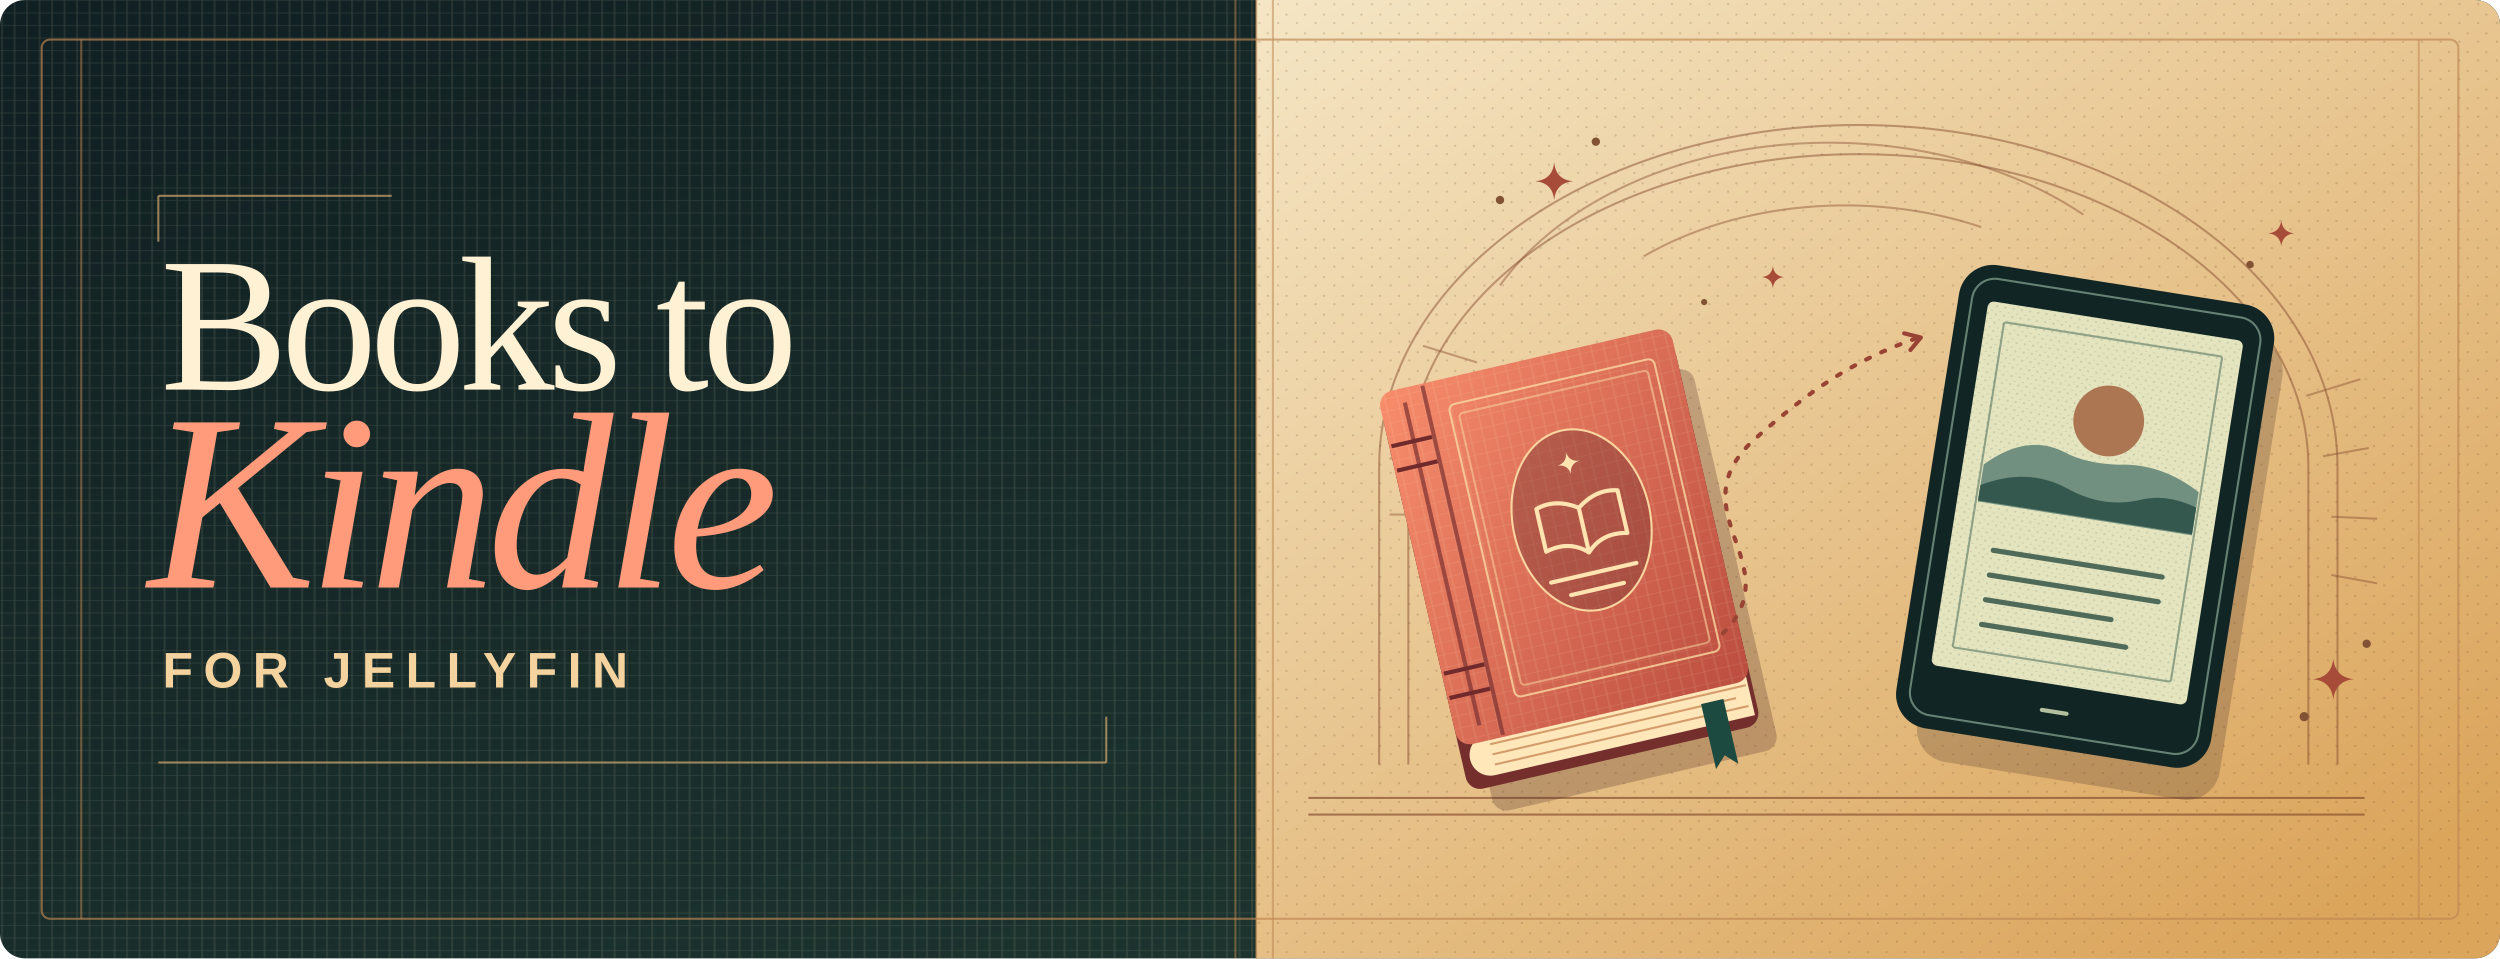
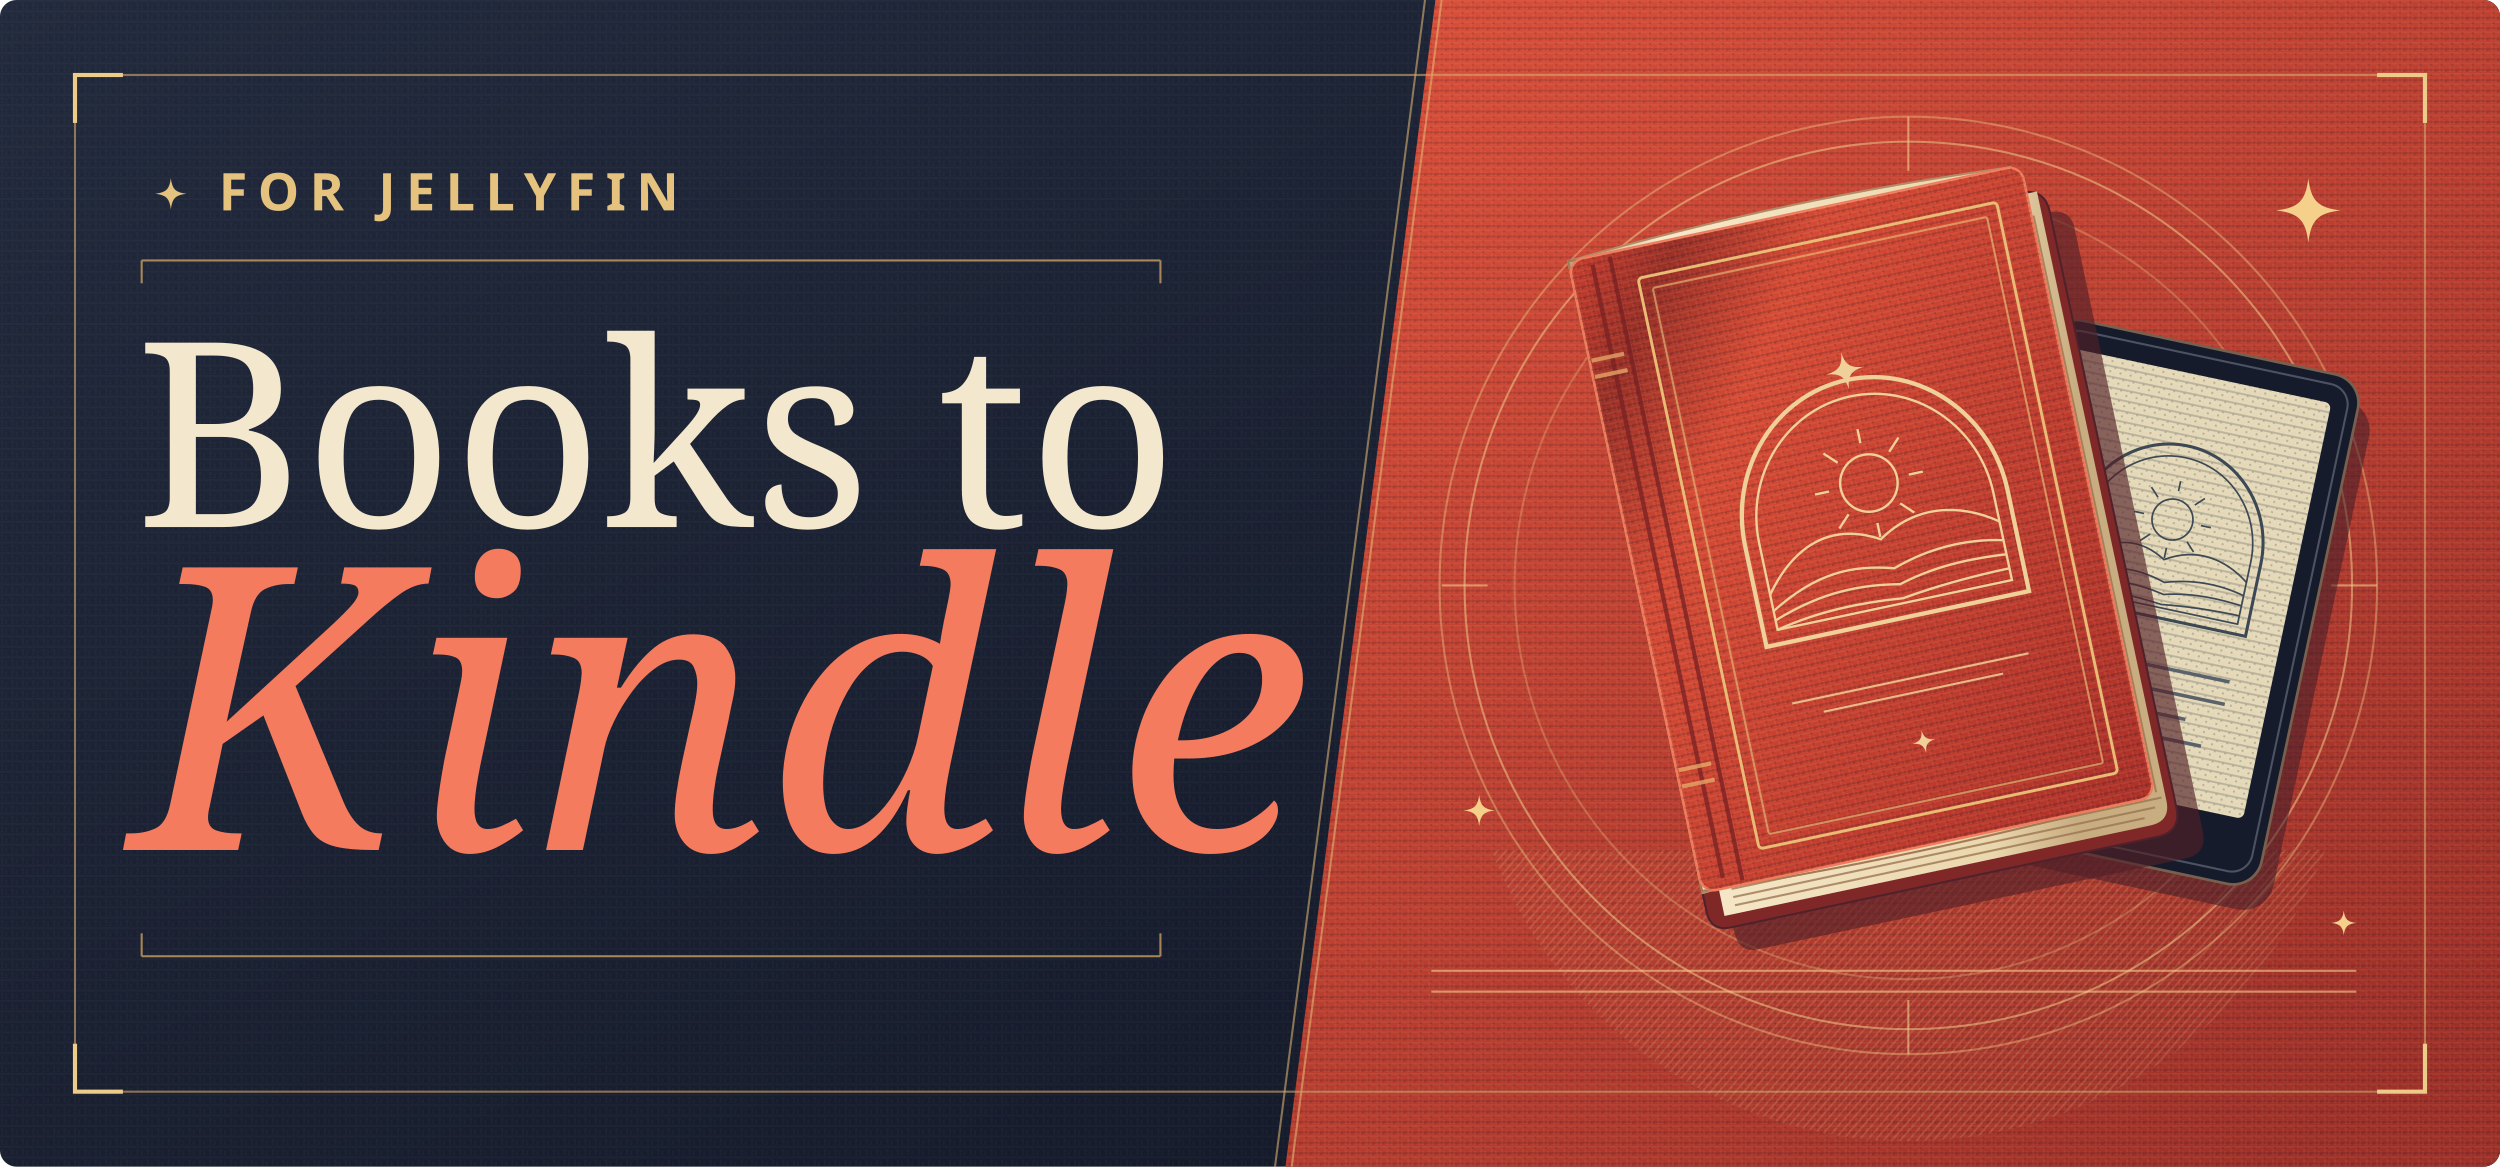
- <svg xmlns="http://www.w3.org/2000/svg" width="1200" height="460" viewBox="0 0 1200 460" role="img" aria-labelledby="title description">
+ <svg xmlns="http://www.w3.org/2000/svg" width="1200" height="560" viewBox="0 0 1200 560" role="img" aria-labelledby="title description">
  <defs>
    <clipPath id="jacket">
-       <rect width="1200" height="460" rx="12" />
+       <rect width="1200" height="560" rx="8" />
    </clipPath>
    <linearGradient id="ink" x2="1" y2="1">
-       <stop stop-color="#101f22" />
-       <stop offset="1" stop-color="#213a32" />
+       <stop stop-color="#222a3d" />
+       <stop offset="1" stop-color="#111625" />
    </linearGradient>
-     <linearGradient id="parchment" x2=".8" y2="1">
-       <stop stop-color="#f5e6c5" />
-       <stop offset="1" stop-color="#dba55c" />
+     <linearGradient id="field" x2=".8" y2="1">
+       <stop stop-color="#dc503a" />
+       <stop offset="1" stop-color="#9f3028" />
    </linearGradient>
-     <linearGradient id="cover" x2="1" y2="1">
-       <stop stop-color="#f88d6c" />
-       <stop offset="1" stop-color="#bb4d3f" />
+     <linearGradient id="cloth" x2="1" y2="1">
+       <stop stop-color="#c83d2d" />
+       <stop offset=".12" stop-color="#9b2f26" />
+       <stop offset=".28" stop-color="#d64a34" />
+       <stop offset="1" stop-color="#ad3028" />
    </linearGradient>
-     <pattern id="cloth" width="6" height="6" patternUnits="userSpaceOnUse">
-       <path d="M0 0h6M1 0v6" stroke="#fff2ce" stroke-width=".5" opacity=".16" />
+     <linearGradient id="pages" x2="1" y2=".3">
+       <stop stop-color="#bca27b" />
+       <stop offset=".19" stop-color="#f6e8ca" />
+       <stop offset=".83" stop-color="#ead7ad" />
+       <stop offset="1" stop-color="#c8ad81" />
+     </linearGradient>
+     <pattern id="weave" width="5" height="5" patternUnits="userSpaceOnUse">
+       <path d="M0 .5h5m-4 1v3m2-2v2" fill="none" stroke="#f5e8c9" stroke-opacity=".13" stroke-width=".55" />
+       <path d="M0 3.5h5m-3-3v1m2 2v1" fill="none" stroke="#0b1424" stroke-opacity=".26" stroke-width=".65" />
    </pattern>
-     <pattern id="stock" width="9" height="9" patternUnits="userSpaceOnUse">
-       <path d="M1 2h1m3 5h1" stroke="#5c3c23" stroke-width="1" opacity=".17" />
+     <pattern id="hatch" width="6" height="6" patternUnits="userSpaceOnUse" patternTransform="rotate(41)">
+       <path d="M.5 0v6m3 0V0" stroke="#e9c888" stroke-opacity=".2" stroke-width=".8" />
    </pattern>
-     <pattern id="screen" width="4" height="4" patternUnits="userSpaceOnUse">
-       <path d="M0 0h1m1 2h1" stroke="#294637" stroke-width=".5" opacity=".23" />
-     </pattern>
-     <path id="spark" d="M0-9Q.8-.8 9 0 .8.8 0 9-.8.8-9 0-.8-.8 0-9Z" />
+     <g id="engraving" fill="none" stroke="currentColor">
+       <path d="M-56 39V-4a56 59 0 0 1 112 0v43Z" stroke-width="1.8" />
+       <path d="M-50 33V-4a50 52 0 0 1 100 0v37Z" />
+       <path d="M-50 18c17-22 35-22 50-13 17-11 35-8 50 3M-50 25c21-12 36-12 53-7 15-5 31-6 47-2M-50 29c22-8 39-7 54-4 18-5 34-4 46-3M-50 33c18-4 36-4 54-2 14-2 29-3 46-3" />
+       <circle cy="-19" r="12" />
+       <path d="M0-42v6m0 34v6m-23-23h6m34 0h6m-39-16 5 5m22 22 5 5M-16-3l5-5m22-22 5-5" />
+     </g>
+     <path id="star" d="M0-10C.8-3 3-.8 10 0 3 .8.8 3 0 10-.8 3-3 .8-10 0-3-.8-.8-3 0-10Z" />
  </defs>
  <style>
-     .parcel { opacity: 0; }
    @media (prefers-reduced-motion: no-preference) {
-       .parcel {
-         offset-path: path("M827 304 C860 271 804 246 842 211 S889 173 921 162");
-         animation: dispatch 4s cubic-bezier(.36,.04,.38,1) .35s 1 both;
-       }
+       .volume { animation: lift 4.8s cubic-bezier(.34,.07,.28,1) both; }
+       .front-board { animation: open-board 4.8s cubic-bezier(.34,.07,.28,1) both; }
+       .pastedown { animation: show-inside 4.8s cubic-bezier(.34,.07,.28,1) both; }
+       .leaf-one { animation: turn-one 4.8s cubic-bezier(.32,.06,.26,1) both; }
+       .leaf-two { animation: turn-two 4.8s cubic-bezier(.32,.06,.26,1) both; }
+       .loose-sheet { animation: send-sheet 4.8s cubic-bezier(.29,.03,.36,1) both; }
+       .reader { animation: receive 4.8s cubic-bezier(.32,.07,.31,1) both; }
+       .screen-print { animation: ink-screen 4.8s cubic-bezier(.32,.07,.31,1) both; }
    }
-     @keyframes dispatch {
-       0% { offset-distance: 0%; opacity: 0; }
-       12%, 84% { opacity: 1; }
-       100% { offset-distance: 100%; opacity: 0; }
+     @keyframes lift {
+       0%, 100% { transform: translateY(0) rotate(0); }
+       21% { transform: translateY(-18px) rotate(-3deg); }
+       48% { transform: translateY(-27px) rotate(1deg); }
+       71% { transform: translateY(-8px) rotate(-1.5deg); }
+     }
+     @keyframes open-board {
+       0%, 100% { transform: skewY(0deg) scaleX(1); }
+       28%, 53% { transform: skewY(16deg) scaleX(-.67); }
+       75% { transform: skewY(5deg) scaleX(.84); }
+     }
+     @keyframes show-inside {
+       0%, 15%, 70%, 100% { opacity: 0; }
+       18%, 63% { opacity: 1; }
+     }
+     @keyframes turn-one {
+       0%, 17%, 100% { transform: skewY(0deg) scaleX(1); }
+       40%, 55% { transform: skewY(17deg) scaleX(-.56); }
+       71% { transform: skewY(0deg) scaleX(1); }
+     }
+     @keyframes turn-two {
+       0%, 29%, 100% { transform: skewY(0deg) scaleX(1); }
+       51%, 59% { transform: skewY(-20deg) scaleX(-.30); }
+       74% { transform: skewY(0deg) scaleX(1); }
+     }
+     @keyframes send-sheet {
+       0%, 41% { opacity: 0; transform: translate(825px, 232px) rotate(-25deg) scale(.42); }
+       47% { opacity: 1; transform: translate(862px, 166px) rotate(-23deg) scale(.75); }
+       57% { opacity: 1; transform: translate(940px, 103px) rotate(-2deg) scale(1); }
+       66% { opacity: 1; transform: translate(1025px, 155px) rotate(18deg) scale(.70); }
+       74%, 100% { opacity: 0; transform: translate(1064px, 279px) rotate(11deg) scale(.1); }
+     }
+     @keyframes receive {
+       0%, 100% { transform: translate(0, 0) rotate(0); }
+       34% { transform: translate(8px, 7px) rotate(1deg); }
+       71% { transform: translate(15px, -13px) rotate(-1.6deg); }
+       84% { transform: translate(0, 2px) rotate(0); }
+     }
+     @keyframes ink-screen {
+       0%, 14%, 82%, 100% { opacity: 1; }
+       29%, 72% { opacity: .17; }
    }
  </style>
  <g clip-path="url(#jacket)">
-     <path fill="url(#ink)" d="M0 0h1200v460H0z" />
-     <path fill="url(#cloth)" d="M0 0h603v460H0z" />
-     <path fill="url(#parchment)" d="M603 0h597v460H603z" />
-     <path fill="url(#stock)" d="M603 0h597v460H603z" />
-     <rect x="20" y="19" width="1160" height="422" rx="4" fill="none" stroke="#bd8752" stroke-opacity=".67" />
-     <path d="M39 19v422m554-441v460m10-460v460m8-460v460m550-441v422" stroke="#bd8752" stroke-opacity=".52" />
-     <path d="M76 94h112m-112 272h455" stroke="#d8ac70" stroke-opacity=".68" />
-     <path d="M76 94v22m455 228v22" stroke="#d8ac70" stroke-opacity=".68" />
-     <text x="77" y="187" fill="#fff1d3" font-family="Georgia, 'Times New Roman', serif" font-size="92" letter-spacing="-3.4">Books to</text>
-     <text x="71" y="282" fill="#ff9a7a" font-family="Georgia, 'Times New Roman', serif" font-size="121" font-style="italic" letter-spacing="-4">Kindle</text>
-     <text x="78" y="330" fill="#f4d39e" font-family="Arial, sans-serif" font-size="24" font-weight="700" letter-spacing="5">FOR JELLYFIN</text>
-     <g fill="none" stroke="#875032">
-       <path d="M628 383h507m-507 8h507" opacity=".7" />
-       <path d="M662 367V224a230 164 0 0 1 460 0v143M676 367V224a216 150 0 0 1 432 0v143" opacity=".5" />
-       <path d="M720 137a177 125 0 0 1 280-34M789 123a152 107 0 0 1 162-14M683 166l26 8m-38 19 26 5m-30 22 27 2m-27 25h26m414-57 26-8m-18 37 22-4m-18 33 22 1m-22 27 22 4" opacity=".45" />
+     <path d="M0 0h1200v560H0Z" fill="url(#ink)" />
+     <path d="M0 0h1200v560H0Z" fill="url(#weave)" opacity=".33" />
+     <path d="M689 0h511v560H617Z" fill="url(#field)" />
+     <path d="M689 0h511v560H617Z" fill="url(#weave)" opacity=".75" />
+     <path d="M684 0 612 560m80-560-72 560" stroke="#e9bf78" stroke-opacity=".54" />
+     <path d="M36 36h1128v488H36Z" fill="none" stroke="#d5a96d" stroke-opacity=".60" />
+     <path d="M36 59V36h23m1082 0h23v23m0 442v23h-23m-1082 0H36v-23" fill="none" stroke="#edcb89" stroke-width="2" />
+     <path d="M68 125h489m-489 334h489M68 125v11m489-11v11M68 448v11m489-11v11" fill="none" stroke="#cfa365" stroke-opacity=".77" />
+     <use href="#star" transform="translate(82 93) scale(.75)" fill="#e5c27e" />
+     <text x="105" y="101" fill="#e5c27e" font-family="'Avenir Next', Verdana, sans-serif" font-weight="650" font-size="25" letter-spacing="5">FOR JELLYFIN</text>
+     <text x="65" y="253" fill="#f3e7cd" font-family="Baskerville, Georgia, serif" font-size="124" textLength="492" lengthAdjust="spacingAndGlyphs">Books to</text>
+     <text x="63" y="408" fill="#f57b5e" font-family="Baskerville, Georgia, serif" font-size="190" font-style="italic" textLength="490" lengthAdjust="spacingAndGlyphs">Kindle</text>
+     <g fill="none" stroke="#f1c888">
+       <circle cx="916" cy="281" r="213" stroke-opacity=".55" />
+       <circle cx="916" cy="281" r="225" stroke-opacity=".41" />
+       <circle cx="916" cy="281" r="189" stroke-opacity=".3" />
+       <path d="M687 466h444m-444 10h444M916 56v26m0 398v26M692 281h22m405 0h22" stroke-opacity=".62" />
    </g>
-     <g fill="#a74c38">
-       <use href="#spark" transform="translate(746 87)" />
-       <use href="#spark" transform="translate(1095 112) scale(.7)" />
-       <use href="#spark" transform="translate(1120 326) scale(1.1)" />
-       <use href="#spark" transform="translate(851 133) scale(.6)" />
+     <path d="M716 408a213 213 0 0 0 400 0Z" fill="url(#hatch)" />
+     <use href="#star" transform="translate(1108 101) scale(1.55)" fill="#f4d08b" />
+     <use href="#star" transform="translate(710 389) scale(.75)" fill="#f4d08b" />
+     <use href="#star" transform="translate(1125 443) scale(.6)" fill="#f4d08b" />
+     <g transform="translate(986 151) rotate(12)">
+       <g class="reader motion">
+         <rect x="8" y="11" width="152" height="250" rx="15" fill="#3b1a28" opacity=".53" />
+         <rect width="152" height="250" rx="14" fill="#151b2b" stroke="#78604f" stroke-width="1.3" />
+         <rect x="5" y="5" width="142" height="239" rx="10" fill="none" stroke="#6c7180" stroke-opacity=".65" />
+         <rect x="13" y="14" width="126" height="204" rx="3" fill="#e4d8b8" />
+         <rect x="13" y="14" width="126" height="204" rx="3" fill="url(#weave)" />
+         <g class="screen-print motion" color="#3c4854">
+           <use href="#engraving" transform="translate(76 100) scale(.82)" />
+           <path d="M33 155h86m-86 11h86m-86 11h69m-69 11h79m-79 11h62" stroke="#59616b" stroke-width="1.7" />
+         </g>
+         <path d="M69 232h14" stroke="#8d8e96" stroke-width="2" stroke-linecap="round" />
+       </g>
    </g>
-     <g fill="#815233">
-       <circle cx="766" cy="68" r="2" />
-       <circle cx="720" cy="96" r="2" />
-       <circle cx="1080" cy="127" r="1.8" />
-       <circle cx="1136" cy="309" r="2" />
-       <circle cx="1106" cy="344" r="2.2" />
-       <circle cx="818" cy="145" r="1.5" />
+     <g transform="translate(785 122) rotate(-12 0 155)">
+       <g class="volume motion">
+         <path d="M12 17h210q11 0 11 10v296q0 11-11 11H12q-9 0-9-11V29q0-12 9-12Z" fill="#521f27" opacity=".64" transform="translate(8 8)" />
+         <path d="M10 13h209q12 0 12 12v292q0 12-12 12H10q-10 0-10-10V26q0-13 10-13Z" fill="#7f2827" stroke="#51212b" />
+         <path d="M8 14h219v299q0 10-10 10H8Z" fill="url(#pages)" />
+         <path d="M14 311h211m-211 4h207m-207 4h201m4-298v288m4-284v283" fill="none" stroke="#99714f" stroke-opacity=".76" />
+         <path d="M0 0Q98 7 217 0v310Q109 302 0 310Z" fill="url(#pages)" stroke="#b28a65" />
+         <use href="#engraving" transform="translate(111 110) scale(.92)" color="#84624d" />
+         <path d="M30 160h162m-162 13h162m-162 13h143m-143 24h162m-162 13h162m-162 13h119" stroke="#84624d" stroke-opacity=".65" stroke-width="2" />
+         <g class="leaf-one motion">
+           <path d="M0 0Q108-8 217 0v310Q106 302 0 310Z" fill="url(#pages)" stroke="#b28a65" />
+           <use href="#engraving" transform="translate(110 115) scale(.85)" color="#7d5945" />
+           <path d="M33 178h160m-160 13h160m-160 13h147m-147 13h160m-160 13h118" stroke="#946f55" stroke-opacity=".8" stroke-width="2" />
+         </g>
+         <g class="leaf-two motion">
+           <path d="M0 0Q98 7 215 0v309Q102 315 0 309Z" fill="url(#pages)" stroke="#a47958" />
+           <path d="M26 72h162m-162 13h162m-162 13h143m-143 27h162m-162 13h162m-162 13h162m-162 13h118m-118 27h162m-162 13h162m-162 13h139" stroke="#846247" stroke-opacity=".68" stroke-width="2" />
+         </g>
+         <g class="front-board motion">
+           <rect width="222" height="310" rx="7" fill="url(#cloth)" stroke="#ee7c5c" stroke-width="1.2" />
+           <rect width="222" height="310" rx="7" fill="url(#weave)" opacity=".88" />
+           <path d="M20 2v306m-9-304v301" stroke="#761f22" stroke-width="2" opacity=".76" />
+           <path d="M17 49h-16m16 8h-16m16 193h-16m16 8h-16" stroke="#e9aa69" stroke-opacity=".77" stroke-width="2" />
+           <rect x="31" y="15" width="176" height="280" rx="2" fill="none" stroke="#e9bc76" stroke-width="1.4" />
+           <rect x="37" y="21" width="164" height="268" rx="1" fill="none" stroke="#e9bc76" stroke-opacity=".65" />
+           <use href="#star" fill="#efd098" transform="translate(119 79) scale(.9)" />
+           <use href="#engraving" transform="translate(119 156) scale(1.15)" color="#efd098" />
+           <path d="M61 230h116m-102 7h88" stroke="#efd098" stroke-opacity=".85" />
+           <use href="#star" fill="#efd098" transform="translate(119 261) scale(.56)" />
+           <g class="pastedown motion" opacity="0">
+             <rect x="1" y="1" width="220" height="308" rx="7" fill="#992e27" />
+             <rect x="17" y="13" width="191" height="285" rx="2" fill="#dca96e" />
+             <rect x="17" y="13" width="191" height="285" rx="2" fill="url(#hatch)" />
+             <path d="M28 24h169v263H28Z" fill="none" stroke="#8b4c39" />
+           </g>
+         </g>
+       </g>
    </g>
-     <g transform="rotate(-13 751 272)">
-       <rect x="685" y="185" width="140" height="188" rx="7" fill="#4c2926" opacity=".27" transform="translate(7 7)" />
-       <rect x="682" y="179" width="144" height="188" rx="7" fill="#742f2d" />
-       <path d="M696 342h128v20H696a10 10 0 0 1 0-20z" fill="#ffe7ba" />
-       <path d="M697 347h126m-126 5h120m-120 5h125" stroke="#c88a56" opacity=".8" />
-       <rect x="682" y="171" width="144" height="174" rx="7" fill="url(#cover)" />
-       <rect x="682" y="171" width="144" height="174" rx="7" fill="url(#cloth)" />
-       <path d="M704 172v172m-10-166v159" stroke="#782f31" stroke-width="2" opacity=".68" />
-       <path d="M683 197h20m-20 12h20m-20 100h20m-20 12h20" stroke="#702a2b" stroke-width="2" />
-       <rect x="714" y="184" width="101" height="144" rx="3" fill="none" stroke="#f9d5a0" opacity=".82" />
-       <rect x="718" y="189" width="93" height="134" rx="2" fill="none" stroke="#f9d5a0" opacity=".53" />
-       <ellipse cx="764" cy="252" rx="33" ry="44" fill="#672e2f" fill-opacity=".36" stroke="#f9d5a0" />
-       <path d="M764 246q-10-7-20-4v21q12-3 20 5 8-8 20-5v-21q-10-3-20 4v22m-21 10h42m-34 8h26" fill="none" stroke="#ffe3b0" stroke-width="2" stroke-linecap="round" stroke-linejoin="round" />
-       <use href="#spark" transform="translate(764 224) scale(.6)" fill="#ffe3b0" />
-       <path d="M800 351h11v32l-5.5-5.5-5.5 5.5z" fill="#1c4940" />
-     </g>
-     <g transform="rotate(9 995 253)">
-       <rect x="929" y="143" width="147" height="224" rx="16" fill="#4e3729" opacity=".26" transform="translate(7 7)" />
-       <rect x="925" y="136" width="150" height="222" rx="15" fill="#102524" stroke="#112525" stroke-width="3" />
-       <rect x="930" y="141" width="140" height="212" rx="11" fill="none" stroke="#668174" />
-       <rect x="938" y="152" width="124" height="177" rx="3" fill="#e4e4bf" />
-       <rect x="938" y="152" width="124" height="177" rx="3" fill="url(#screen)" />
-       <rect x="947" y="161" width="106" height="158" rx="1" fill="none" stroke="#617d68" stroke-opacity=".65" />
-       <circle cx="1004" cy="200" r="17" fill="#ac7652" />
-       <path d="M948 230q18-18 37-12 11 4 27 2 20-4 40 7v21H948z" fill="#729080" />
-       <path d="M948 240q21-12 41-5 19 7 36 0 12-5 27-.5v13H948z" fill="#34584d" />
-       <path d="M959 270h82m-82 12h82m-82 12h61m-61 12h70" stroke="#506a59" stroke-width="2.5" stroke-linecap="round" />
-       <path d="M994 342h12" stroke="#b4bf9f" stroke-width="2" stroke-linecap="round" />
-     </g>
-     <path d="M827 304c33-33-23-58 15-93 26-23 47-38 79-49" fill="none" stroke="#984333" stroke-width="2" stroke-linecap="round" stroke-dasharray="2 6" />
-     <path d="m914 160 8 2-5 6" fill="none" stroke="#984333" stroke-width="2" stroke-linecap="round" stroke-linejoin="round" />
-     <g class="parcel">
-       <circle r="16" fill="#f7e5bf" stroke="#a34b38" stroke-width="1.4" />
-       <path d="M-6-8H2L6-4V8H-6Z" fill="#a34b38" />
-       <path d="M1-7v4h4m-8 2h6m-6 3h6m-6 3h4" stroke="#f8e2b6" stroke-width="1" fill="none" />
+     <g class="loose-sheet motion" opacity="0">
+       <path d="M-28-36h42l14 13v59h-56Z" fill="#f6e6be" stroke="#8a503e" stroke-width="1.6" />
+       <path d="M14-36v13h14m-43 9h30m-30 7h30m-30 7h23m-23 7h30m-30 7h25" fill="none" stroke="#8a503e" stroke-width="1.4" />
    </g>
  </g>
</svg>
